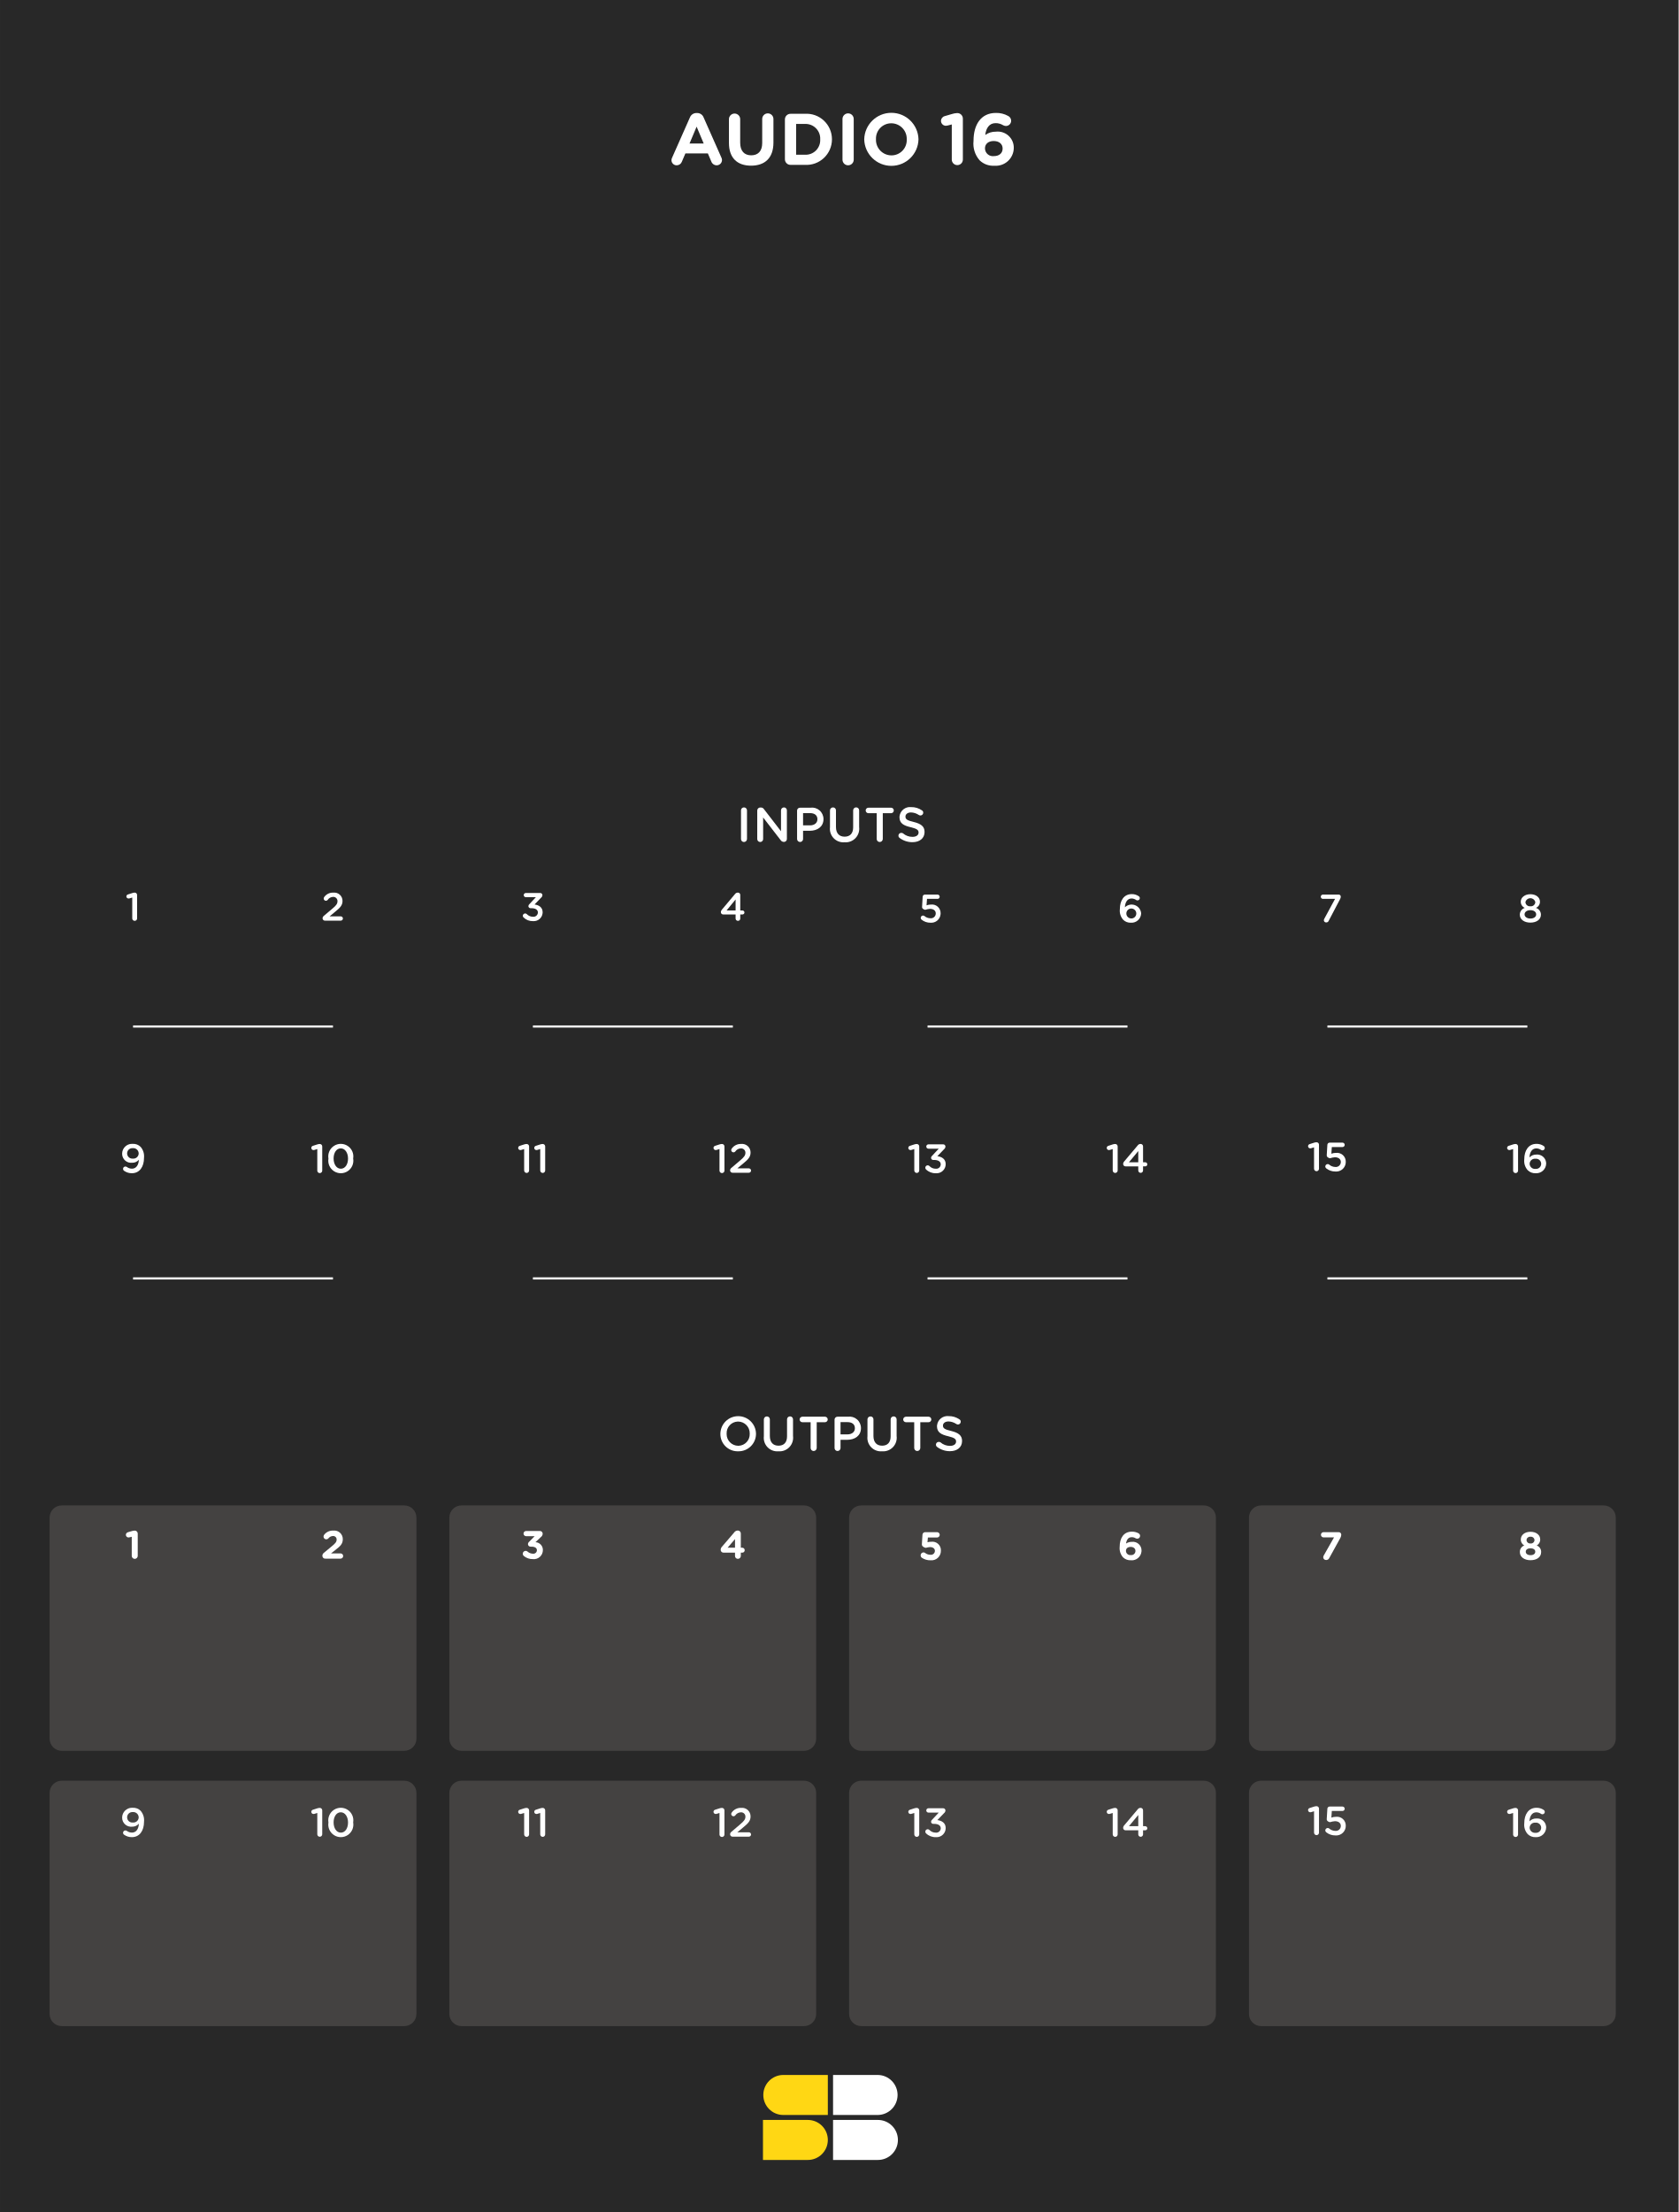
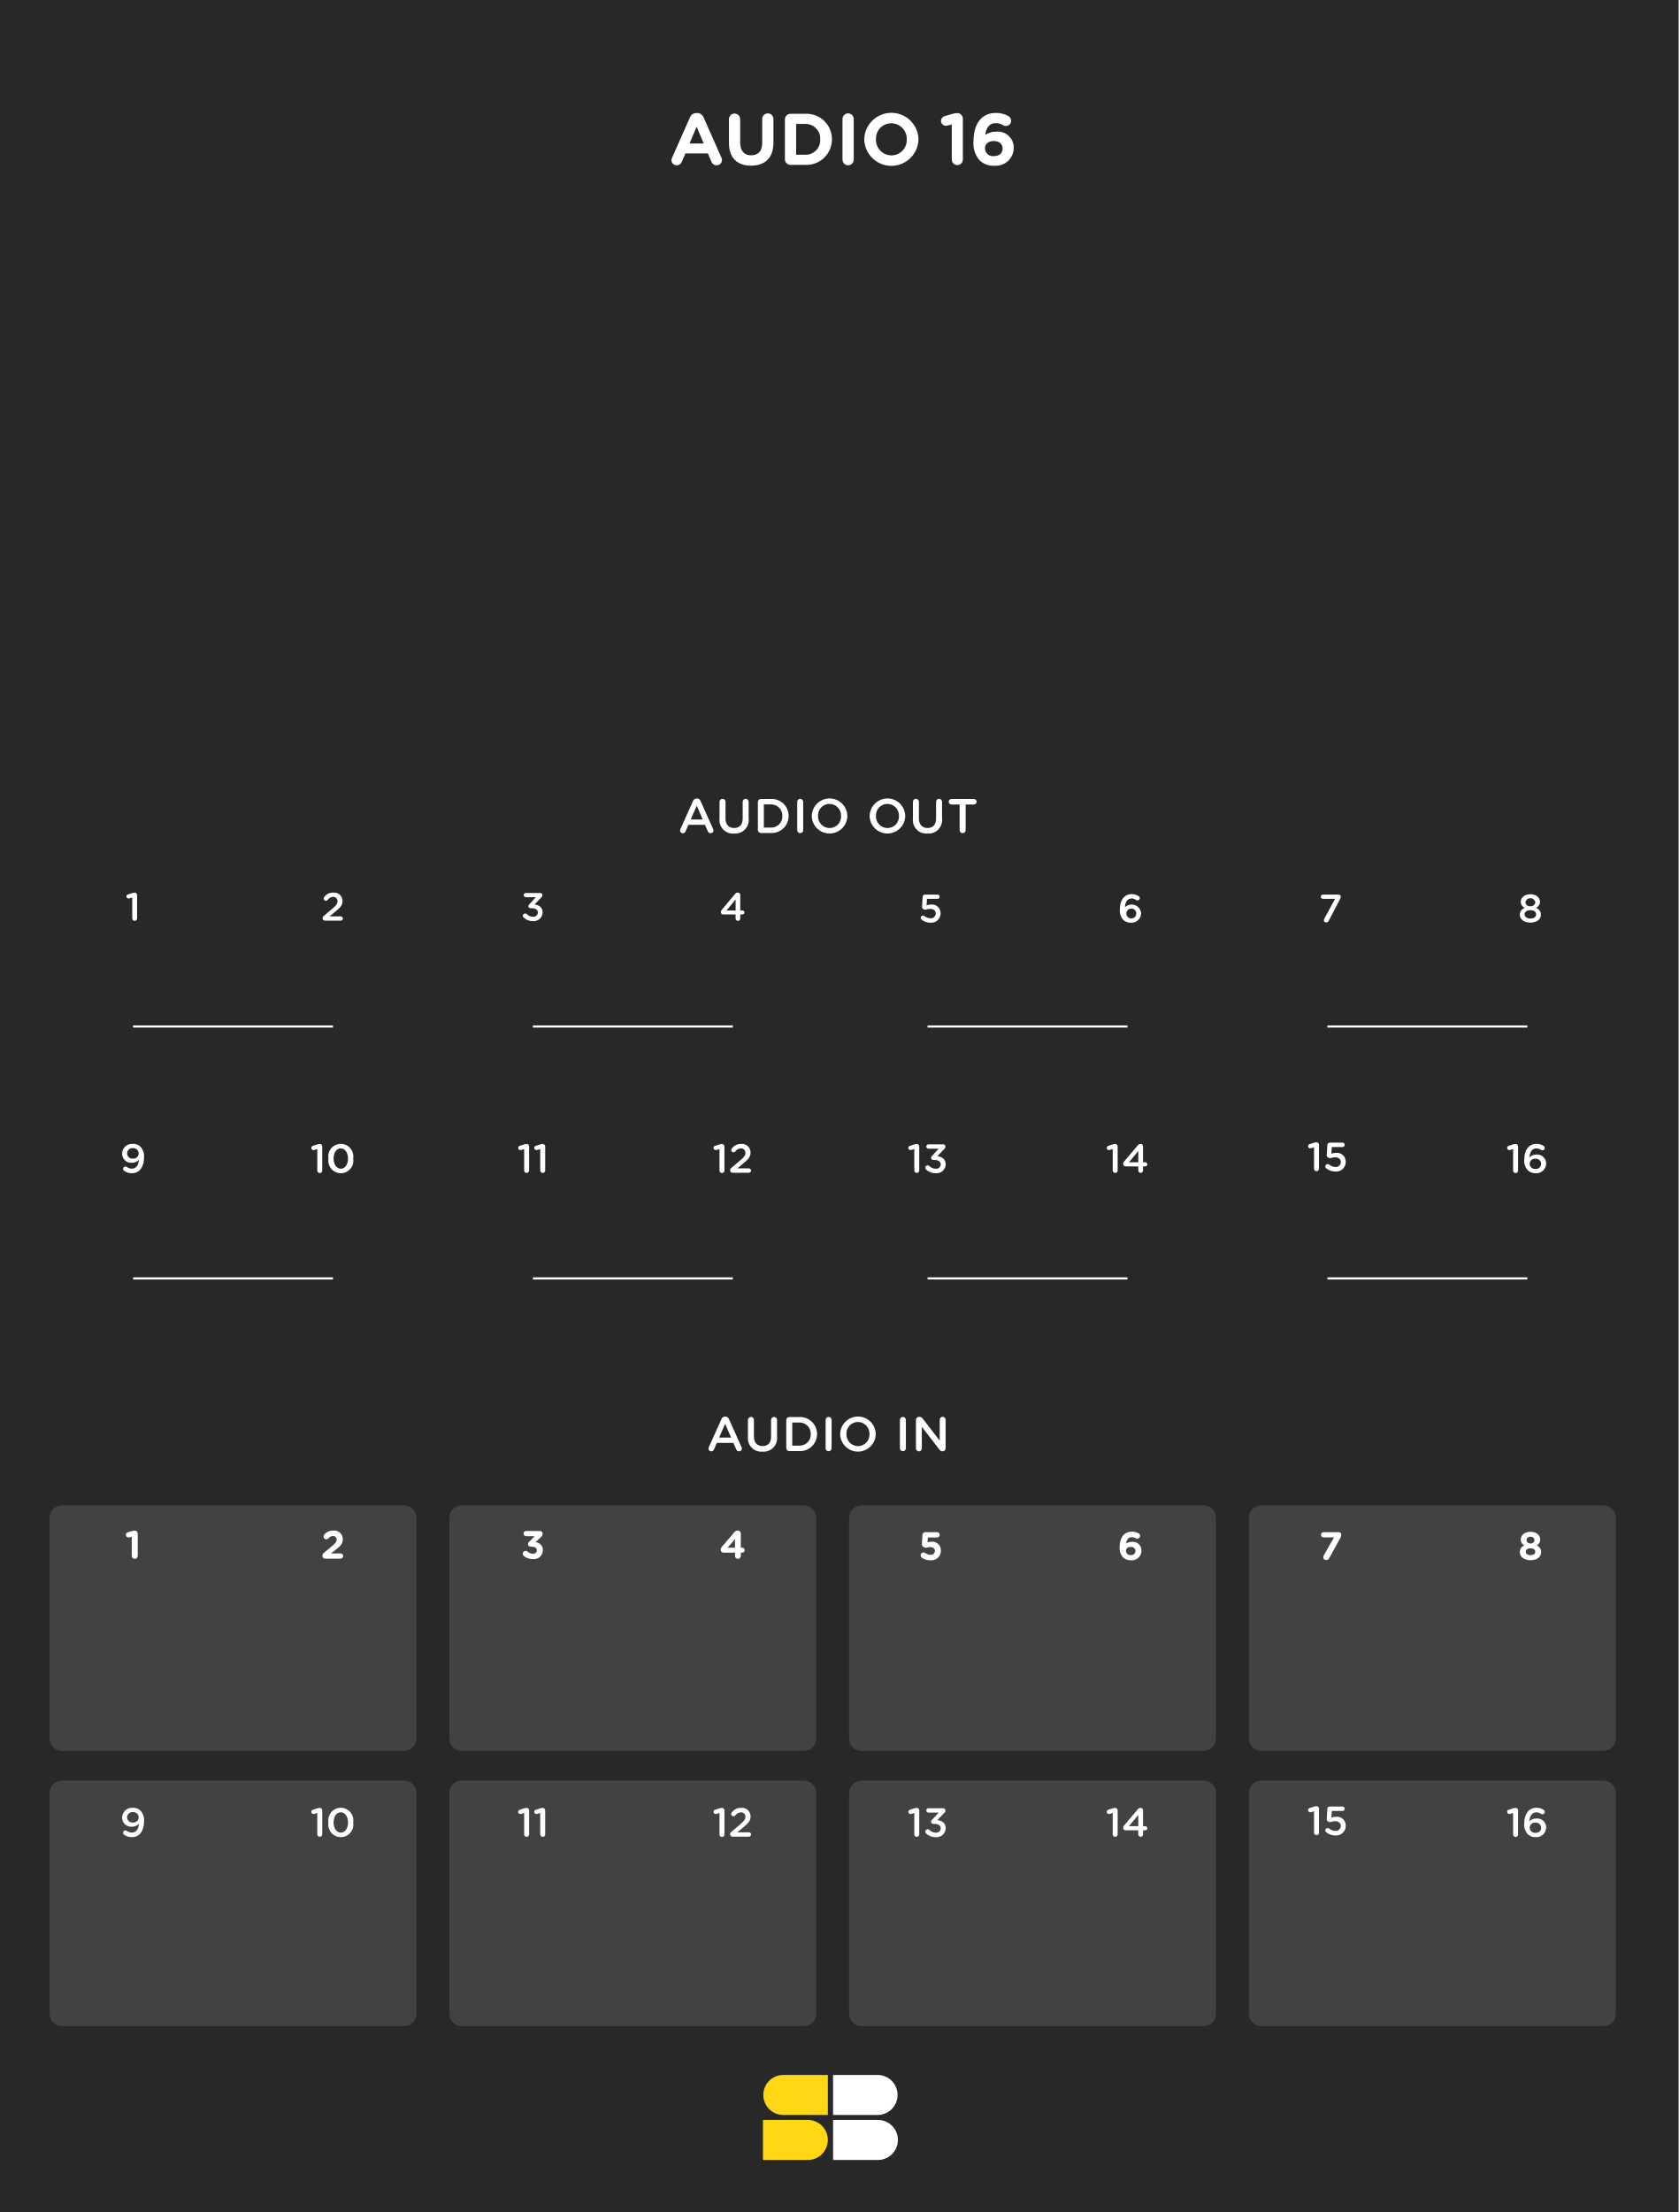
<svg xmlns="http://www.w3.org/2000/svg" id="svg48736" width="97.391mm" height="128.313mm" viewBox="0 0 276.068 363.723">
  <path id="path40442" d="M0,0H276.068V363.723H0Z" transform="translate(0 0.00001)" style="fill: #282828" />
-   <rect x="205.412" y="247.539" width="60.328" height="40.351" rx="2" ry="2" style="fill: #444241" />
-   <rect x="139.649" y="247.539" width="60.328" height="40.351" rx="2" ry="2" style="fill: #444241" />
-   <rect x="73.903" y="247.539" width="60.328" height="40.351" rx="2" ry="2" style="fill: #444241" />
-   <rect x="8.158" y="247.539" width="60.328" height="40.351" rx="2" ry="2" style="fill: #444241" />
-   <rect x="205.412" y="292.805" width="60.328" height="40.351" rx="2" ry="2" style="fill: #444241" />
-   <rect x="139.649" y="292.805" width="60.328" height="40.351" rx="2" ry="2" style="fill: #444241" />
-   <rect x="73.903" y="292.805" width="60.328" height="40.351" rx="2" ry="2" style="fill: #444241" />
-   <rect x="8.158" y="292.805" width="60.328" height="40.351" rx="2" ry="2" style="fill: #444241" />
+   <rect x="205.412" y="247.539" width="60.328" height="40.351" rx="2" style="fill: #444241" />
+   <rect x="139.649" y="247.539" width="60.328" height="40.351" rx="2" style="fill: #444241" />
+   <rect x="73.903" y="247.539" width="60.328" height="40.351" rx="2" style="fill: #444241" />
+   <rect x="8.158" y="247.539" width="60.328" height="40.351" rx="2" style="fill: #444241" />
+   <rect x="205.412" y="292.805" width="60.328" height="40.351" rx="2" style="fill: #444241" />
+   <rect x="139.649" y="292.805" width="60.328" height="40.351" rx="2" style="fill: #444241" />
+   <rect x="73.903" y="292.805" width="60.328" height="40.351" rx="2" style="fill: #444241" />
+   <rect x="8.158" y="292.805" width="60.328" height="40.351" rx="2" style="fill: #444241" />
  <path id="path44500" d="M87.645,210.211h32.883" transform="translate(0 0.00001)" style="fill: none;stroke: #fff;stroke-miterlimit: 10;stroke-width: 0.353px" />
  <path id="path44502" d="M21.883,210.211H54.762" transform="translate(0 0.00001)" style="fill: none;stroke: #fff;stroke-miterlimit: 10;stroke-width: 0.353px" />
  <path id="path44504" d="M87.645,168.789h32.883" transform="translate(0 0.00001)" style="fill: none;stroke: #fff;stroke-miterlimit: 10;stroke-width: 0.353px" />
  <path id="path44506" d="M21.883,168.789H54.762" transform="translate(0 0.00001)" style="fill: none;stroke: #fff;stroke-miterlimit: 10;stroke-width: 0.353px" />
  <path id="path44500-2" d="M218.311,210.211h32.883" transform="translate(0 0.00001)" style="fill: none;stroke: #fff;stroke-miterlimit: 10;stroke-width: 0.353px" />
  <path id="path44502-2" d="M152.55,210.211h32.879" transform="translate(0 0.00001)" style="fill: none;stroke: #fff;stroke-miterlimit: 10;stroke-width: 0.353px" />
  <path id="path44504-2" d="M218.311,168.789h32.883" transform="translate(0 0.00001)" style="fill: none;stroke: #fff;stroke-miterlimit: 10;stroke-width: 0.353px" />
  <path id="path44506-2" d="M152.55,168.789h32.879" transform="translate(0 0.00001)" style="fill: none;stroke: #fff;stroke-miterlimit: 10;stroke-width: 0.353px" />
  <path id="path48212" d="M153.041,256.561a1.553,1.553,0,0,0,1.703-1.578v-.017a1.401,1.401,0,0,0-1.594-1.453,2.216,2.216,0,0,0-.609.078l.063-.781h1.531a.438.438,0,0,0,0-.875H152.15a.444.444,0,0,0-.437.422l-.094,1.547a.431.431,0,0,0,.187.406.797.797,0,0,0,.453.203,3.651,3.651,0,0,1,.687-.125c.484,0,.812.234.812.625a.651.651,0,0,1-.734.641,1.411,1.411,0,0,1-.875-.297.394.394,0,0,0-.266-.094.474.474,0,0,0-.469.479l0.0.006a.497.497,0,0,0,.187.391,2.452,2.452,0,0,0,1.437.422Z" transform="translate(0 0.00001)" style="fill: #fff" />
  <path id="path48208" d="M186.008,256.561a1.605,1.605,0,0,0,1.729-1.47q.004-.054.005-.108v-.017a1.422,1.422,0,0,0-1.594-1.438,1.684,1.684,0,0,0-.953.281c.078-.594.359-1.047.922-1.047a1.171,1.171,0,0,1,.672.187.657.657,0,0,0,.25.062.467.467,0,0,0,.469-.453.494.494,0,0,0-.266-.438,2.171,2.171,0,0,0-1.094-.266c-1.359,0-2,1.078-2,2.484v.014a2.267,2.267,0,0,0,.547,1.719,1.733,1.733,0,0,0,1.312.484Zm-.031-.859a.705.705,0,0,1-.791-.606q-.004-.033-.006-.066v-.014c0-.391.281-.656.781-.656.484,0,.781.281.781.656v.014a.677.677,0,0,1-.766.672Z" transform="translate(0 0.00001)" style="fill: #fff" />
  <path id="path48204" d="M217.621,256.077a.467.467,0,0,0,.493.439l.023-.002a.537.537,0,0,0,.484-.328l1.828-3.313a1.208,1.208,0,0,0,.141-.484.411.411,0,0,0-.453-.453H217.668a.43.43,0,0,0-.016.859q.008 0.0.016,0h1.734l-1.687,2.969a.8.8,0,0,0-.094.313Z" transform="translate(0 0.00001)" style="fill: #fff" />
  <path id="path48200" d="M251.716,256.546c1.016,0,1.75-.484,1.75-1.344a1.112,1.112,0,0,0-.734-1.078,1.068,1.068,0,0,0,.578-1c0-.703-.625-1.25-1.594-1.25s-1.594.547-1.594,1.25a1.068,1.068,0,0,0,.578,1,1.099,1.099,0,0,0-.734,1.094v.017c0,.797.75,1.313,1.75,1.313Zm0-2.75a.597.597,0,0,1-.654-.533l-.002-.029v-.017a.585.585,0,0,1,.632-.534l.025.003a.595.595,0,0,1,.655.529l.002.017a.587.587,0,0,1-.608.566q-.024-.001-.049-.004Zm0,1.922c-.5,0-.781-.25-.781-.563v-.017c0-.344.328-.547.781-.547s.781.203.781.547v.017C252.497,255.483,252.216,255.718,251.716,255.718Z" transform="translate(0 0.00001)" style="fill: #fff" />
  <path id="path48148" d="M21.667,255.836a.492.492,0,0,0,.984,0v-3.672a.487.487,0,0,0-.484-.484h-.014a1.947,1.947,0,0,0-.469.078l-.641.188a.464.464,0,0,0-.344.438.434.434,0,0,0,.437.422.781.781,0,0,0,.187-.031l.344-.078Z" transform="translate(0 0.00001)" style="fill: #fff" />
  <path id="path48144" d="M53.019,255.821a.47.47,0,0,0,.531.469h2.469a.43.43,0,0,0,.016-.859q-.008-0-.016,0H54.441l.734-.578c.812-.625,1.203-1,1.203-1.766v-.016a1.397,1.397,0,0,0-1.562-1.391,1.785,1.785,0,0,0-1.484.656.496.496,0,0,0-.125.312.457.457,0,0,0,.445.469l.008 0a.449.449,0,0,0,.344-.156.971.971,0,0,1,.75-.391.562.562,0,0,1,.609.594c0,.375-.219.625-.797,1.094l-1.281,1.062a.602.602,0,0,0-.266.5Z" transform="translate(0 0.00001)" style="fill: #fff" />
  <path id="path48140" d="M87.643,256.367A1.482,1.482,0,0,0,89.284,254.883v-.016a1.265,1.265,0,0,0-1.219-1.281l.891-.844a.705.705,0,0,0,.297-.562.454.454,0,0,0-.468-.44l-.032.002H86.534a.434.434,0,0,0-.437.422.447.447,0,0,0,.437.437h1.391l-.875.891a.56.56,0,0,0-.219.406.42.42,0,0,0,.418.422h.16c.562,0,.891.219.891.578v.016a.573.573,0,0,1-.641.562,1.322,1.322,0,0,1-.891-.344.477.477,0,0,0-.312-.125.487.487,0,0,0-.484.484.495.495,0,0,0,.172.359,2.257,2.257,0,0,0,1.5.516Z" transform="translate(0 0.00001)" style="fill: #fff" />
  <path id="path48136" d="M120.884,255.852a.46.46,0,0,0,.452.469q.009 0.0.017,0a.474.474,0,0,0,.484-.463l0-.006v-.547h.234a.394.394,0,0,0,.406-.381q0-.012,0-.025a.403.403,0,0,0-.4-.406h-.24v-2.344a.487.487,0,0,0-.484-.484.74.74,0,0,0-.625.344l-1.969,2.297a.758.758,0,0,0-.234.547.461.461,0,0,0,.468.454l.016-.001h1.875Zm-1.219-1.359,1.219-1.422v1.422Z" transform="translate(0 0.00001)" style="fill: #fff" />
-   <path id="path48084" d="M121.397,238.639a2.866,2.866,0,0,0,2.937-2.793q.001-.049.001-.098v-.016a2.93,2.93,0,0,0-5.859.016v.016a2.84,2.84,0,0,0,2.803,2.876q.059.001.119-.001Zm.014-.906a1.922,1.922,0,0,1-1.907-1.936l.001-.049v-.016a1.9,1.9,0,0,1,1.813-1.982q.039-.002.078-.002a1.926,1.926,0,0,1,1.908,1.943l-.001.057v.016a1.895,1.895,0,0,1-1.821,1.967Q121.447,237.732,121.412,237.732Z" transform="translate(0 0.00001)" style="fill: #fff" />
-   <path id="path48076" d="M128.019,238.639a2.236,2.236,0,0,0,2.406-2.516V233.389a.492.492,0,0,0-.984,0v2.781c0,1.031-.531,1.547-1.406,1.547s-1.422-.547-1.422-1.594V233.389a.477.477,0,0,0-.47-.484q-.007-0-.015,0a.49.49,0,0,0-.5.481l-0.0.004v2.781a2.217,2.217,0,0,0,2.391,2.469Z" transform="translate(0 0.00001)" style="fill: #fff" />
-   <path id="path48080" d="M133.321,238.092a.494.494,0,0,0,.487.5q.006 0.0.013,0a.503.503,0,0,0,.5-.5v-4.234h1.359a.453.453,0,0,0,0-.906h-3.719a.453.453,0,0,0,0,.906h1.359Z" transform="translate(0 0.00001)" style="fill: #fff" />
-   <path id="path48072" d="M137.255,238.092a.492.492,0,1,0,.984.015q0-.008,0-.015V236.748H139.349c1.234,0,2.25-.656,2.25-1.922v-.016a1.883,1.883,0,0,0-2.141-1.859h-1.703a.481.481,0,0,0-.5.461q-0.0.012-0.0.023Zm.984-2.234v-2.016h1.141c.734,0,1.219.344,1.219,1v.016c0,.578-.469,1-1.219,1Z" transform="translate(0 0.00001)" style="fill: #fff" />
-   <path id="path48068" d="M145.058,238.639a2.236,2.236,0,0,0,2.406-2.516V233.389a.492.492,0,0,0-.984,0v2.781c0,1.031-.531,1.547-1.406,1.547s-1.422-.547-1.422-1.594V233.389a.477.477,0,0,0-.469-.484q-.008-0-.015,0a.49.49,0,0,0-.5.481l-0.0.004v2.781a2.217,2.217,0,0,0,2.391,2.469Z" transform="translate(0 0.00001)" style="fill: #fff" />
-   <path id="path48064" d="M150.357,238.092a.494.494,0,0,0,.487.5c.004 0.0.009 0.0.013,0a.503.503,0,0,0,.5-.5v-4.234H152.716a.453.453,0,0,0,0-.906h-3.719a.453.453,0,1,0,0,.906h1.359Z" transform="translate(0 0.00001)" style="fill: #fff" />
-   <path id="path48060" d="M156.226,238.623c1.172,0,2-.625,2-1.672v-.016c0-.922-.609-1.344-1.797-1.641-1.078-.25-1.344-.453-1.344-.875v-.016c0-.375.344-.672.922-.672a2.447,2.447,0,0,1,1.281.422.484.484,0,0,0,.266.078.453.453,0,0,0,.453-.453.423.423,0,0,0-.219-.391,2.991,2.991,0,0,0-1.766-.531,1.728,1.728,0,0,0-1.913,1.521q-.006.052-.009.104v.016c0,1.031.672,1.391,1.875,1.672,1.031.25,1.266.469,1.266.859v.016c0,.422-.391.703-1,.703a2.355,2.355,0,0,1-1.562-.578.483.483,0,0,0-.297-.078.453.453,0,0,0-.453.453.466.466,0,0,0,.187.375,3.461,3.461,0,0,0,2.109.703Z" transform="translate(0 0.00001)" style="fill: #fff" />
  <path id="path48056" d="M153.025,151.724a1.537,1.537,0,0,0,1.666-1.396q.007-.075.006-.151a1.414,1.414,0,0,0-1.594-1.438,1.973,1.973,0,0,0-.719.125l.078-1.062h1.703a.352.352,0,1,0,.015-.703q-.008-0-.015,0h-2.062a.363.363,0,0,0-.359.359l-.094,1.641a.34.34,0,0,0,.156.344.591.591,0,0,0,.375.156,3.001,3.001,0,0,1,.781-.156c.547,0,.937.281.937.75v.016a.796.796,0,0,1-.891.781,1.523,1.523,0,0,1-.984-.375.38.38,0,0,0-.459.605l.006.005a2.264,2.264,0,0,0,1.453.5Z" transform="translate(0 0.00001)" style="fill: #fff" />
  <path id="path48040" d="M53.052,151.008a.383.383,0,0,0,.389.377l.033-.002h2.578a.352.352,0,0,0,.016-.703q-.008-0-.016,0H54.208l.937-.781c.813-.656,1.187-1.047,1.187-1.766a1.362,1.362,0,0,0-1.5-1.359,1.757,1.757,0,0,0-1.516.734.421.421,0,0,0-.078.234.367.367,0,0,0,.359.375h.001a.396.396,0,0,0,.281-.125,1.106,1.106,0,0,1,.891-.516.685.685,0,0,1,.734.719c0,.406-.219.703-.844,1.219l-1.406,1.188a.517.517,0,0,0-.203.406Z" transform="translate(0 0.00001)" style="fill: #fff" />
  <path id="path48036" d="M185.99,151.723a1.577,1.577,0,0,0,1.684-1.461q.003-.043.004-.085v-.016a1.574,1.574,0,0,0-2.672-.969c.031-.828.422-1.453,1.094-1.453a1.309,1.309,0,0,1,.781.266.432.432,0,0,0,.203.047.367.367,0,0,0,.375-.359l0-.001a.371.371,0,0,0-.203-.344,1.956,1.956,0,0,0-1.125-.328c-1.297,0-1.953,1.078-1.953,2.469v.016a2.223,2.223,0,0,0,.547,1.734A1.671,1.671,0,0,0,185.99,151.723ZM185.976,151.02a.818.818,0,1,1,.901-.899q.004.035.005.071v.016a.816.816,0,0,1-.906.813Z" transform="translate(0 0.00001)" style="fill: #fff" />
  <path id="path47996" d="M87.651,151.461a1.458,1.458,0,0,0,1.587-1.315q.006-.061.006-.122v-.016c0-.844-.641-1.188-1.328-1.281l1.062-1.109a.589.589,0,0,0,.234-.438.365.365,0,0,0-.382-.346l-.024.002H86.479a.344.344,0,0,0,0,.688h1.656l-1.062,1.141a.453.453,0,0,0-.172.328.347.347,0,0,0,.344.344h.172c.625,0,1.047.25,1.047.703v.016a.724.724,0,0,1-.755.691l-.042-.003a1.391,1.391,0,0,1-1.031-.437.377.377,0,0,0-.266-.109.408.408,0,0,0-.391.391.38.38,0,0,0,.141.281,2.107,2.107,0,0,0,1.531.594Z" transform="translate(0 0.00001)" style="fill: #fff" />
  <path id="path47992" d="M217.727,151.317a.366.366,0,0,0,.37.362c.012-0.0.024-.001.036-.002a.41.41,0,0,0,.391-.266l1.875-3.578a.732.732,0,0,0,.109-.375.329.329,0,0,0-.359-.359h-2.547a.352.352,0,1,0-.016.703c.005 0.0.01 0.0.016,0h1.969l-1.766,3.266a.575.575,0,0,0-.078.25Z" transform="translate(0 0.00001)" style="fill: #fff" />
  <path id="path47964" d="M120.98,151.039a.374.374,0,0,0,.373.375q.009,0,.018-0a.361.361,0,0,0,.375-.346q.001-.014,0-.029v-.672h.359a.328.328,0,1,0,.003-.656h-.362v-2.562a.37.37,0,0,0-.365-.375h-.01a.569.569,0,0,0-.5.25l-2.141,2.547a.632.632,0,0,0-.172.422.374.374,0,0,0,.372.375q.009 0.0.018-0h2.031Zm-1.484-1.328,1.484-1.813v1.813Z" transform="translate(0 0.00001)" style="fill: #fff" />
-   <path id="path47924" d="M121.87,137.951a.481.481,0,0,0,.461.5q.012 0.0.023 0a.494.494,0,0,0,.5-.487c0-.004,0-.009,0-.013v-4.703a.49.49,0,0,0-.496-.484l-.004 0a.477.477,0,0,0-.484.47c-0.0.005-0.0.01,0,.015Z" transform="translate(0 0.00001)" style="fill: #fff" />
-   <path id="path47920" d="M124.54,137.966a.484.484,0,0,0,.969.003v-3.549l2.875,3.719a.639.639,0,0,0,.516.297h.047a.474.474,0,0,0,.469-.478l-0-.006V133.248a.477.477,0,0,0-.469-.484c-.005-0-.01-0-.015,0a.487.487,0,0,0-.484.484v3.438l-2.797-3.625a.585.585,0,0,0-.516-.281h-.094a.49.49,0,0,0-.5.481l-0.0.004Z" transform="translate(0 0.00001)" style="fill: #fff" />
-   <path id="path47908" d="M131.092,137.951a.492.492,0,1,0,.984.015q0-.008,0-.015v-1.344h1.109c1.234,0,2.25-.656,2.25-1.922v-.016a1.883,1.883,0,0,0-2.141-1.859h-1.703a.481.481,0,0,0-.5.461q-0.0.012-0.0.023Zm.984-2.234v-2.016h1.141c.734,0,1.219.344,1.219,1v.016c0,.578-.469,1-1.219,1Z" transform="translate(0 0.00001)" style="fill: #fff" />
-   <path id="path47912" d="M138.893,138.498a2.236,2.236,0,0,0,2.406-2.516v-2.734a.492.492,0,0,0-.984,0V136.029c0,1.031-.531,1.547-1.406,1.547s-1.422-.547-1.422-1.594v-2.734a.477.477,0,0,0-.469-.484c-.005-0-.01-0-.015,0a.49.49,0,0,0-.5.481l-0.0.004V136.029a2.217,2.217,0,0,0,2.391,2.469Z" transform="translate(0 0.00001)" style="fill: #fff" />
-   <path id="path47916" d="M144.187,137.951a.494.494,0,0,0,.487.5c.004 0.0.009 0.0.013,0a.503.503,0,0,0,.5-.5v-4.234h1.359a.453.453,0,0,0,0-.906h-3.719a.453.453,0,0,0,0,.906h1.359Z" transform="translate(0 0.00001)" style="fill: #fff" />
-   <path id="path47904" d="M150.058,138.482c1.172,0,2-.625,2-1.672v-.016c0-.922-.609-1.344-1.797-1.641-1.078-.25-1.344-.453-1.344-.875v-.016c0-.375.344-.672.922-.672a2.447,2.447,0,0,1,1.281.422.484.484,0,0,0,.266.078.453.453,0,0,0,.453-.453.422.422,0,0,0-.219-.391,2.991,2.991,0,0,0-1.766-.531,1.728,1.728,0,0,0-1.913,1.521q-.006.052-.009.104v.016c0,1.031.672,1.391,1.875,1.672,1.031.25,1.266.469,1.266.859v.016c0,.422-.391.703-1,.703a2.355,2.355,0,0,1-1.562-.578.482.482,0,0,0-.297-.078.453.453,0,0,0-.453.453.466.466,0,0,0,.187.375,3.461,3.461,0,0,0,2.109.703Z" transform="translate(0 0.00001)" style="fill: #fff" />
  <path id="path47900" d="M21.75,151.024a.397.397,0,0,0,.391.391.391.391,0,0,0,.406-.375q0-.008 0-.016v-3.859a.391.391,0,0,0-.39-.391l-.016 0a1.326,1.326,0,0,0-.391.078l-.688.219a.35.35,0,0,0-.281.344.359.359,0,0,0,.359.328.482.482,0,0,0,.141-.016l.469-.141Z" transform="translate(0 0.00001)" style="fill: #fff" />
  <path id="path47574" d="M251.693,151.709c1,0,1.734-.5,1.734-1.312v-.016a1.163,1.163,0,0,0-.813-1.094,1.096,1.096,0,0,0,.656-1.016v-.016c0-.703-.672-1.219-1.578-1.219s-1.578.531-1.578,1.219v.016a1.096,1.096,0,0,0,.656,1.016,1.167,1.167,0,0,0-.812,1.109v.016c0,.781.734,1.297,1.734,1.297Zm0-2.688a.728.728,0,0,1-.809-.636l-.003-.036V148.334a.836.836,0,0,1,1.625,0v.016a.728.728,0,0,1-.776.675Zm0,2.016c-.594,0-.953-.312-.953-.672v-.016c0-.422.422-.688.953-.688.547,0,.953.266.953.688v.016C252.646,150.74,252.287,151.037,251.693,151.037Z" transform="translate(0 0.00001)" style="fill: #fff" />
  <path d="M20.426,192.529a.391.391,0,0,1-.187-.341.376.376,0,0,1,.378-.373l.008 0a.43.43,0,0,1,.227.066,1.402,1.402,0,0,0,.854.287c.687,0,1.1-.606,1.127-1.467a1.374,1.374,0,0,1-1.094.493,1.48,1.48,0,0,1-1.653-1.48v-.013a1.623,1.623,0,0,1,1.628-1.618q.056 0.0.112.004a1.7,1.7,0,0,1,1.3.493,2.365,2.365,0,0,1,.56,1.781v.013c0,1.501-.74,2.541-2,2.541A2.144,2.144,0,0,1,20.426,192.529Zm2.38-2.861v-.013a.882.882,0,0,0-.898-.865q-.038.001-.075.005a.858.858,0,0,0-.924.785q-.003.041-.003.082v.013a.853.853,0,0,0,.954.834.862.862,0,0,0,.943-.774Q22.806,189.702,22.807,189.668Z" transform="translate(0 0.00001)" style="fill: #fff" />
  <g>
    <path d="M52.182,188.942l-.48.146a.583.583,0,0,1-.147.021.355.355,0,0,1-.086-.7l.707-.227a1.417,1.417,0,0,1,.4-.073h.013a.4.4,0,0,1,.407.392q0.0.007,0,.014V192.462a.407.407,0,1,1-.813.004v-3.525Z" transform="translate(0 0.00001)" style="fill: #fff" />
    <path d="M54.017,190.516v-.014a2.063,2.063,0,1,1,4.068-.014v.014a2.063,2.063,0,1,1-4.068.014Zm3.221,0v-.014c0-.92-.473-1.674-1.193-1.674s-1.18.733-1.18,1.66v.014c0,.92.467,1.674,1.193,1.674C56.785,192.176,57.238,191.429,57.238,190.516Z" transform="translate(0 0.00001)" style="fill: #fff" />
  </g>
  <g>
    <path d="M86.205,188.942l-.479.146a.587.587,0,0,1-.147.021.355.355,0,0,1-.086-.7l.706-.227a1.417,1.417,0,0,1,.4-.073h.014a.399.399,0,0,1,.406.392q0.0.007,0,.014V192.462a.404.404,0,0,1-.4.407h-.006a.408.408,0,0,1-.407-.407Z" transform="translate(0 0.00001)" style="fill: #fff" />
    <path d="M88.848,188.942l-.479.146a.587.587,0,0,1-.147.021.355.355,0,0,1-.086-.7l.706-.227a1.417,1.417,0,0,1,.4-.073h.014a.399.399,0,0,1,.406.392q0.0.007,0,.014V192.462a.404.404,0,0,1-.4.407h-.006a.408.408,0,0,1-.407-.407Z" transform="translate(0 0.00001)" style="fill: #fff" />
  </g>
  <g>
    <path d="M118.331,188.942l-.48.146a.579.579,0,0,1-.146.021.361.361,0,0,1-.36-.347.357.357,0,0,1,.273-.354l.707-.227a1.417,1.417,0,0,1,.4-.073h.013a.4.4,0,0,1,.407.393q0.0.007,0,.013V192.462a.407.407,0,1,1-.813.002V192.462Z" transform="translate(0 0.00001)" style="fill: #fff" />
    <path d="M120.286,192.042l1.434-1.22c.641-.54.874-.841.874-1.261a.7.7,0,0,0-.754-.727,1.141,1.141,0,0,0-.92.52.378.378,0,0,1-.66-.246.408.408,0,0,1,.094-.254,1.807,1.807,0,0,1,1.547-.753,1.397,1.397,0,0,1,1.54,1.394v.014c0,.733-.387,1.133-1.214,1.807l-.96.8h1.894a.36.36,0,0,1,0,.721h-2.646a.394.394,0,0,1-.44-.387A.51.51,0,0,1,120.286,192.042Z" transform="translate(0 0.00001)" style="fill: #fff" />
  </g>
  <g>
    <path d="M150.369,188.942l-.48.146a.587.587,0,0,1-.147.021.355.355,0,0,1-.086-.7l.706-.227a1.417,1.417,0,0,1,.4-.073h.014a.399.399,0,0,1,.406.392q0.0.007,0,.014V192.462a.404.404,0,0,1-.4.407h-.006a.408.408,0,0,1-.407-.407Z" transform="translate(0 0.00001)" style="fill: #fff" />
    <path d="M152.318,192.309a.394.394,0,1,1,.533-.58,1.419,1.419,0,0,0,1.061.447.731.731,0,0,0,.803-.65q.003-.028.004-.057v-.014c0-.46-.42-.72-1.073-.72h-.167a.356.356,0,0,1-.354-.354.464.464,0,0,1,.174-.333l1.094-1.167h-1.694a.357.357,0,1,1-.004-.714h2.392a.367.367,0,0,1,.404.325l.002.035a.593.593,0,0,1-.233.446l-1.1,1.141c.706.087,1.373.446,1.373,1.307v.014a1.495,1.495,0,0,1-1.503,1.487q-.066-0-.131-.006A2.185,2.185,0,0,1,152.318,192.309Z" transform="translate(0 0.00001)" style="fill: #fff" />
  </g>
  <g>
    <path d="M183.003,188.942l-.479.146a.587.587,0,0,1-.147.021.355.355,0,0,1-.086-.7l.706-.227a1.417,1.417,0,0,1,.4-.073h.014a.399.399,0,0,1,.406.392q0.0.007,0,.014V192.462a.404.404,0,0,1-.4.407h-.006a.408.408,0,0,1-.407-.407Z" transform="translate(0 0.00001)" style="fill: #fff" />
    <path d="M187.206,191.789h-2.087a.386.386,0,0,1-.4-.371q-0-.008-0-.016a.644.644,0,0,1,.18-.434l2.194-2.601a.579.579,0,0,1,.5-.267.396.396,0,0,1,.4.391l0,.002v2.62h.359a.338.338,0,0,1,.341.335v.005a.332.332,0,0,1-.331.334l-.01-0h-.359v.693a.394.394,0,0,1-.787,0Zm0-.674v-1.847l-1.534,1.847Z" transform="translate(0 0.00001)" style="fill: #fff" />
  </g>
  <g>
    <path d="M216.115,188.658l-.479.146a.588.588,0,0,1-.147.021.355.355,0,0,1-.086-.7l.706-.227a1.416,1.416,0,0,1,.4-.073h.014a.399.399,0,0,1,.406.392c0.0.005 0.0.009,0,.014v3.947a.404.404,0,0,1-.4.407h-.006a.408.408,0,0,1-.407-.407Z" transform="translate(0 0.00001)" style="fill: #fff" />
    <path d="M218.131,192.126a.405.405,0,0,1-.166-.32.399.399,0,0,1,.393-.394.357.357,0,0,1,.24.08,1.57,1.57,0,0,0,1.014.394.817.817,0,0,0,.907-.807v-.014c0-.48-.4-.773-.967-.773a3.178,3.178,0,0,0-.801.16.644.644,0,0,1-.387-.16.391.391,0,0,1-.16-.36l.101-1.68a.375.375,0,0,1,.373-.367h2.114a.37.37,0,0,1,.366.367.364.364,0,0,1-.366.359h-1.754l-.073,1.094a1.983,1.983,0,0,1,.74-.133,1.442,1.442,0,0,1,1.627,1.467v.013a1.57,1.57,0,0,1-1.553,1.587q-.077.001-.154-.006A2.37,2.37,0,0,1,218.131,192.126Z" transform="translate(0 0.00001)" style="fill: #fff" />
  </g>
  <g>
    <path d="M248.855,188.942l-.48.146a.58.58,0,0,1-.146.021.361.361,0,0,1-.36-.347.357.357,0,0,1,.273-.354l.707-.227a1.417,1.417,0,0,1,.4-.073h.013a.4.4,0,0,1,.407.393c0.0.004 0.0.009,0,.013V192.462a.407.407,0,1,1-.813.002V192.462Z" transform="translate(0 0.00001)" style="fill: #fff" />
    <path d="M251.257,192.422a2.287,2.287,0,0,1-.567-1.78v-.013c0-1.428.681-2.541,2.001-2.541a2.027,2.027,0,0,1,1.167.334.39.39,0,0,1-.187.733.441.441,0,0,1-.207-.061,1.363,1.363,0,0,0-.8-.26c-.694,0-1.081.627-1.121,1.48a1.493,1.493,0,0,1,1.121-.467,1.477,1.477,0,0,1,1.619,1.32q.007.073.008.147v.014a1.62,1.62,0,0,1-1.65,1.591q-.042-.001-.085-.004A1.737,1.737,0,0,1,251.257,192.422Zm2.214-1.06v-.014a.85.85,0,0,0-.88-.819q-.037.001-.074.006a.859.859,0,0,0-.942.767q-.003.027-.004.054v.014a.872.872,0,0,0,.905.838q.031-.001.062-.005a.844.844,0,0,0,.934-.84Z" transform="translate(0 0.00001)" style="fill: #fff" />
  </g>
  <path d="M20.426,301.698a.391.391,0,0,1-.187-.341.376.376,0,0,1,.379-.373l.008 0a.43.43,0,0,1,.227.066,1.402,1.402,0,0,0,.854.287c.687,0,1.1-.606,1.127-1.467a1.374,1.374,0,0,1-1.094.493,1.48,1.48,0,0,1-1.653-1.48v-.013a1.624,1.624,0,0,1,1.628-1.618q.056 0.0.112.004a1.7,1.7,0,0,1,1.3.493,2.365,2.365,0,0,1,.56,1.781v.013c0,1.501-.74,2.541-2,2.541A2.144,2.144,0,0,1,20.426,301.698Zm2.38-2.861v-.013a.882.882,0,0,0-.898-.865q-.038.001-.075.005a.858.858,0,0,0-.924.785q-.003.041-.003.082v.013a.853.853,0,0,0,.954.834.862.862,0,0,0,.943-.774Q22.806,298.87,22.807,298.837Z" transform="translate(0 0.00001)" style="fill: #fff" />
  <g>
    <path d="M52.182,298.11l-.48.146a.584.584,0,0,1-.147.021.355.355,0,0,1-.086-.7l.707-.227a1.416,1.416,0,0,1,.4-.073h.013a.4.4,0,0,1,.407.392c0.0.005 0.0.009,0,.014v3.947a.407.407,0,0,1-.813.004v-3.525Z" transform="translate(0 0.00001)" style="fill: #fff" />
    <path d="M54.017,299.684v-.014a2.063,2.063,0,1,1,4.068-.014v.014a2.063,2.063,0,1,1-4.068.014Zm3.221,0v-.014c0-.92-.473-1.674-1.193-1.674s-1.18.733-1.18,1.66v.014c0,.92.467,1.674,1.193,1.674C56.785,301.345,57.238,300.598,57.238,299.684Z" transform="translate(0 0.00001)" style="fill: #fff" />
  </g>
  <g>
    <path d="M86.205,298.11l-.479.146a.587.587,0,0,1-.147.021.355.355,0,0,1-.086-.7l.706-.227a1.416,1.416,0,0,1,.4-.073h.014a.399.399,0,0,1,.406.392q0.0.007,0,.014v3.947a.404.404,0,0,1-.4.407h-.006a.408.408,0,0,1-.407-.407Z" transform="translate(0 0.00001)" style="fill: #fff" />
    <path d="M88.848,298.11l-.479.146a.587.587,0,0,1-.147.021.355.355,0,0,1-.086-.7l.706-.227a1.416,1.416,0,0,1,.4-.073h.014a.399.399,0,0,1,.406.392q0.0.007,0,.014v3.947a.404.404,0,0,1-.4.407h-.006a.408.408,0,0,1-.407-.407Z" transform="translate(0 0.00001)" style="fill: #fff" />
  </g>
  <g>
    <path d="M118.331,298.11l-.48.146a.58.58,0,0,1-.146.021.361.361,0,0,1-.36-.347.357.357,0,0,1,.273-.354l.707-.227a1.416,1.416,0,0,1,.4-.073h.013a.4.4,0,0,1,.407.393c0.0.004 0.0.009,0,.013v3.947a.407.407,0,1,1-.813.002v-.002Z" transform="translate(0 0.00001)" style="fill: #fff" />
    <path d="M120.286,301.211l1.434-1.22c.641-.54.874-.841.874-1.261a.7.7,0,0,0-.754-.727,1.141,1.141,0,0,0-.92.52.378.378,0,0,1-.66-.246.408.408,0,0,1,.094-.254,1.807,1.807,0,0,1,1.547-.753,1.397,1.397,0,0,1,1.54,1.394v.014c0,.733-.387,1.133-1.214,1.807l-.96.8h1.894a.36.36,0,0,1,0,.721h-2.646a.394.394,0,0,1-.44-.387A.51.51,0,0,1,120.286,301.211Z" transform="translate(0 0.00001)" style="fill: #fff" />
  </g>
  <g>
    <path d="M150.369,298.11l-.48.146a.587.587,0,0,1-.147.021.355.355,0,0,1-.086-.7l.706-.227a1.416,1.416,0,0,1,.4-.073h.014a.399.399,0,0,1,.406.392q0.0.007,0,.014v3.947a.404.404,0,0,1-.4.407h-.006a.408.408,0,0,1-.407-.407Z" transform="translate(0 0.00001)" style="fill: #fff" />
    <path d="M152.318,301.477a.394.394,0,1,1,.533-.58,1.419,1.419,0,0,0,1.061.447.731.731,0,0,0,.803-.65q.003-.028.004-.057v-.014c0-.46-.42-.72-1.073-.72h-.167a.356.356,0,0,1-.354-.354.464.464,0,0,1,.174-.333l1.094-1.167h-1.694a.357.357,0,0,1-.004-.714h2.392a.367.367,0,0,1,.404.325l.002.035a.593.593,0,0,1-.233.446l-1.1,1.141c.706.087,1.373.446,1.373,1.307v.014a1.495,1.495,0,0,1-1.503,1.487q-.066-0-.131-.006A2.185,2.185,0,0,1,152.318,301.477Z" transform="translate(0 0.00001)" style="fill: #fff" />
  </g>
  <g>
    <path d="M183.003,298.11l-.479.146a.587.587,0,0,1-.147.021.355.355,0,0,1-.086-.7l.706-.227a1.416,1.416,0,0,1,.4-.073h.014a.399.399,0,0,1,.406.392q0.0.007,0,.014v3.947a.404.404,0,0,1-.4.407h-.006a.408.408,0,0,1-.407-.407Z" transform="translate(0 0.00001)" style="fill: #fff" />
    <path d="M187.206,300.958h-2.087a.386.386,0,0,1-.4-.371q-0-.008-0-.016a.644.644,0,0,1,.18-.434l2.194-2.601a.579.579,0,0,1,.5-.267.396.396,0,0,1,.4.391l0,.002V300.284h.359a.338.338,0,0,1,.341.335v.005a.332.332,0,0,1-.331.334l-.01-0h-.359v.693a.394.394,0,0,1-.787,0Zm0-.674v-1.847l-1.534,1.847Z" transform="translate(0 0.00001)" style="fill: #fff" />
  </g>
  <g>
    <path d="M216.115,297.827l-.479.146a.587.587,0,0,1-.147.021.355.355,0,0,1-.086-.7l.706-.227a1.416,1.416,0,0,1,.4-.073h.014a.399.399,0,0,1,.406.392q0.0.007,0,.014v3.947a.404.404,0,0,1-.4.407h-.006a.408.408,0,0,1-.407-.407Z" transform="translate(0 0.00001)" style="fill: #fff" />
    <path d="M218.131,301.295a.405.405,0,0,1-.166-.32.399.399,0,0,1,.393-.394.357.357,0,0,1,.24.08,1.57,1.57,0,0,0,1.014.394.817.817,0,0,0,.907-.807v-.014c0-.48-.4-.773-.967-.773a3.179,3.179,0,0,0-.801.16.644.644,0,0,1-.387-.16.391.391,0,0,1-.16-.36l.101-1.68a.375.375,0,0,1,.373-.367h2.114a.37.37,0,0,1,.366.367.364.364,0,0,1-.366.359h-1.754l-.073,1.094a1.983,1.983,0,0,1,.74-.133,1.442,1.442,0,0,1,1.627,1.467v.013a1.57,1.57,0,0,1-1.553,1.587q-.077.001-.154-.006A2.37,2.37,0,0,1,218.131,301.295Z" transform="translate(0 0.00001)" style="fill: #fff" />
  </g>
  <g>
    <path d="M248.855,298.11l-.48.146a.58.58,0,0,1-.146.021.361.361,0,0,1-.36-.347.357.357,0,0,1,.273-.354l.707-.227a1.416,1.416,0,0,1,.4-.073h.013a.4.4,0,0,1,.407.393c0.0.004 0.0.009,0,.013v3.947a.407.407,0,1,1-.813.002v-.002Z" transform="translate(0 0.00001)" style="fill: #fff" />
    <path d="M251.257,301.591a2.287,2.287,0,0,1-.567-1.78v-.013c0-1.428.681-2.541,2.001-2.541a2.027,2.027,0,0,1,1.167.334.39.39,0,0,1-.187.733.441.441,0,0,1-.207-.061,1.363,1.363,0,0,0-.8-.26c-.694,0-1.081.627-1.121,1.48a1.493,1.493,0,0,1,1.121-.467,1.477,1.477,0,0,1,1.619,1.32q.007.073.008.147v.014a1.62,1.62,0,0,1-1.65,1.591q-.042-.001-.085-.004A1.737,1.737,0,0,1,251.257,301.591Zm2.214-1.06v-.014a.85.85,0,0,0-.88-.819q-.037.001-.074.006a.859.859,0,0,0-.942.767q-.003.027-.004.054v.014a.872.872,0,0,0,.905.838q.031-.001.062-.005a.844.844,0,0,0,.934-.84Z" transform="translate(0 0.00001)" style="fill: #fff" />
  </g>
  <g>
    <path d="M110.54,25.922l2.927-6.608a1.141,1.141,0,0,1,1.079-.731h.108a1.125,1.125,0,0,1,1.067.731l2.927,6.608a.908.908,0,0,1,.096.372.875.875,0,0,1-.875.887.94.94,0,0,1-.888-.635l-.563-1.319h-3.694l-.588,1.379a.907.907,0,0,1-.852.576.85.85,0,0,1-.852-.863A.981.981,0,0,1,110.54,25.922Zm5.193-2.327-1.164-2.771-1.163,2.771Z" transform="translate(0 0.00001)" style="fill: #fff" />
    <path d="M119.887,23.511v-3.946a.924.924,0,0,1,1.847,0v3.898c0,1.367.684,2.075,1.811,2.075s1.811-.684,1.811-2.015v-3.958a.923.923,0,1,1,1.847,0V23.451c0,2.543-1.427,3.79-3.682,3.79C121.267,27.241,119.887,25.982,119.887,23.511Z" transform="translate(0 0.00001)" style="fill: #fff" />
    <path d="M129.091,19.637a.916.916,0,0,1,.923-.924h2.351a4.185,4.185,0,0,1,4.462,4.174v.024a4.203,4.203,0,0,1-4.462,4.198h-2.351a.916.916,0,0,1-.923-.923Zm3.274,5.805a2.393,2.393,0,0,0,2.531-2.507v-.024a2.411,2.411,0,0,0-2.531-2.531h-1.427V25.442Z" transform="translate(0 0.00001)" style="fill: #fff" />
    <path d="M138.56,19.565a.923.923,0,1,1,1.847,0v6.692a.923.923,0,1,1-1.847,0Z" transform="translate(0 0.00001)" style="fill: #fff" />
    <path d="M142.136,22.935v-.024a4.463,4.463,0,0,1,8.923-.024v.024a4.463,4.463,0,0,1-8.923.024Zm6.992,0v-.024a2.551,2.551,0,0,0-2.543-2.639,2.511,2.511,0,0,0-2.519,2.615v.024a2.551,2.551,0,0,0,2.543,2.639A2.511,2.511,0,0,0,149.128,22.935Z" transform="translate(0 0.00001)" style="fill: #fff" />
    <path d="M156.534,20.464l-.647.168a1.509,1.509,0,0,1-.324.048.809.809,0,0,1-.804-.792.818.818,0,0,1,.612-.792l1.188-.348a3.288,3.288,0,0,1,.863-.156h.023a.911.911,0,0,1,.912.911v6.765a.912.912,0,0,1-1.823,0Z" transform="translate(0 0.00001)" style="fill: #fff" />
    <path d="M161.107,26.354a4.149,4.149,0,0,1-.996-3.179V23.151c0-2.59,1.176-4.582,3.683-4.582a3.948,3.948,0,0,1,2.026.504.877.877,0,0,1,.479.791.86.86,0,0,1-.875.852,1.006,1.006,0,0,1-.456-.132,2.321,2.321,0,0,0-1.235-.336c-1.043,0-1.571.84-1.691,1.943a2.906,2.906,0,0,1,1.739-.54,2.64,2.64,0,0,1,2.95,2.674v.024a2.961,2.961,0,0,1-3.202,2.902A3.183,3.183,0,0,1,161.107,26.354Zm3.789-1.919v-.024c0-.708-.552-1.223-1.463-1.223s-1.439.504-1.439,1.211v.024A1.297,1.297,0,0,0,163.458,25.67C164.369,25.67,164.896,25.154,164.896,24.435Z" transform="translate(0 0.00001)" style="fill: #fff" />
  </g>
  <path d="M128.77,341.19h0a3.29,3.29,0,0,0,0,6.579h7.379v-6.579Z" transform="translate(0 0.00001)" style="fill: #ffd714" />
  <path d="M132.86,355.164h0a3.289,3.289,0,0,0,0-6.578h-7.379v6.578Z" transform="translate(0 0.00001)" style="fill: #ffd714" />
  <path d="M144.387,355.164h0a3.289,3.289,0,0,0,0-6.578h-7.378v6.578Z" transform="translate(0 0.00001)" style="fill: #fff" />
  <path d="M144.387,347.769h0a3.29,3.29,0,0,0,0-6.579h-7.378v6.579Z" transform="translate(0 0.00001)" style="fill: #fff" />
+   <g>
+     <path d="M111.906,136.333l2.079-4.638a.624.624,0,0,1,.592-.399h.048a.614.614,0,0,1,.584.399l2.079,4.638a.427.427,0,0,1,.056.208.461.461,0,0,1-.464.472.507.507,0,0,1-.479-.344l-.456-1.047h-2.719l-.472,1.079a.473.473,0,0,1-.455.312.451.451,0,0,1-.456-.456A.502.502,0,0,1,111.906,136.333Zm3.662-1.583-.983-2.263-.983,2.263Z" transform="translate(0 0.00001)" style="fill: #fff" />
+     <path d="M118.339,134.598v-2.775a.492.492,0,0,1,.983,0v2.735c0,1.04.535,1.591,1.415,1.591.872,0,1.407-.52,1.407-1.551v-2.775a.492.492,0,0,1,.983,0v2.727a2.235,2.235,0,0,1-2.406,2.511A2.206,2.206,0,0,1,118.339,134.598Z" transform="translate(0 0.00001)" style="fill: #fff" />
+     <path d="M124.643,131.871a.488.488,0,0,1,.496-.496h1.591a2.79,2.79,0,0,1,2.975,2.782v.016a2.802,2.802,0,0,1-2.975,2.798h-1.591a.488.488,0,0,1-.496-.496Zm2.087,4.206a1.824,1.824,0,0,0,1.942-1.887v-.016a1.836,1.836,0,0,0-1.942-1.903H125.626v3.806Z" transform="translate(0 0.00001)" style="fill: #fff" />
+     <path d="M131.114,131.823a.492.492,0,0,1,.983,0v4.702a.492.492,0,0,1-.983,0Z" transform="translate(0 0.00001)" style="fill: #fff" />
+     <path d="M133.506,134.19v-.016a2.927,2.927,0,0,1,5.853-.016v.016a2.927,2.927,0,0,1-5.853.016Zm4.821,0v-.016a1.918,1.918,0,0,0-1.903-1.991,1.891,1.891,0,0,0-1.887,1.975v.016a1.911,1.911,0,0,0,1.903,1.983A1.884,1.884,0,0,0,138.327,134.19Z" transform="translate(0 0.00001)" style="fill: #fff" />
+     <path d="M143.026,134.19v-.016a2.927,2.927,0,0,1,5.853-.016v.016a2.927,2.927,0,0,1-5.853.016Zm4.821,0v-.016a1.917,1.917,0,0,0-1.902-1.991,1.891,1.891,0,0,0-1.888,1.975v.016a1.911,1.911,0,0,0,1.903,1.983A1.884,1.884,0,0,0,147.848,134.19Z" transform="translate(0 0.00001)" style="fill: #fff" />
+     <path d="M150.146,134.598v-2.775a.492.492,0,0,1,.983,0v2.735c0,1.04.535,1.591,1.415,1.591.871,0,1.407-.52,1.407-1.551v-2.775a.492.492,0,0,1,.983,0v2.727a2.235,2.235,0,0,1-2.406,2.511A2.206,2.206,0,0,1,150.146,134.598Z" transform="translate(0 0.00001)" style="fill: #fff" />
+     <path d="M157.825,132.287h-1.359a.456.456,0,0,1,0-.911h3.718a.456.456,0,0,1,0,.911h-1.367v4.238a.496.496,0,0,1-.991,0Z" transform="translate(0 0.00001)" style="fill: #fff" />
+   </g>
+   <g>
+     <path d="M116.578,237.967l2.079-4.638a.623.623,0,0,1,.592-.399h.048a.613.613,0,0,1,.584.399l2.079,4.638a.424.424,0,0,1,.056.208.461.461,0,0,1-.464.472.507.507,0,0,1-.479-.344l-.456-1.048h-2.719l-.472,1.079a.473.473,0,0,1-.455.312.451.451,0,0,1-.456-.456A.5.5,0,0,1,116.578,237.967Zm3.662-1.583-.983-2.263-.983,2.263Z" transform="translate(0 0.00001)" style="fill: #fff" />
+     <path d="M123.011,236.232v-2.774a.492.492,0,0,1,.983,0v2.734c0,1.04.535,1.591,1.415,1.591.872,0,1.407-.52,1.407-1.551v-2.774a.492.492,0,0,1,.983,0v2.727a2.235,2.235,0,0,1-2.406,2.511A2.207,2.207,0,0,1,123.011,236.232Z" transform="translate(0 0.00001)" style="fill: #fff" />
+     <path d="M129.314,233.505a.488.488,0,0,1,.496-.495h1.591a2.79,2.79,0,0,1,2.975,2.782v.016a2.803,2.803,0,0,1-2.975,2.799h-1.591a.488.488,0,0,1-.496-.496Zm2.087,4.206a1.824,1.824,0,0,0,1.942-1.887v-.017a1.836,1.836,0,0,0-1.942-1.902h-1.104v3.806Z" transform="translate(0 0.00001)" style="fill: #fff" />
+     <path d="M135.786,233.457a.492.492,0,0,1,.983,0v4.701a.492.492,0,0,1-.983,0Z" transform="translate(0 0.00001)" style="fill: #fff" />
+     <path d="M138.178,235.824v-.017a2.927,2.927,0,0,1,5.853-.016v.016a2.927,2.927,0,0,1-5.853.017Zm4.821,0v-.017a1.918,1.918,0,0,0-1.903-1.991,1.891,1.891,0,0,0-1.887,1.976v.016a1.911,1.911,0,0,0,1.903,1.983A1.884,1.884,0,0,0,142.999,235.824Z" transform="translate(0 0.00001)" style="fill: #fff" />
+     <path d="M148.002,233.457a.492.492,0,0,1,.983,0v4.701a.492.492,0,0,1-.983,0Z" transform="translate(0 0.00001)" style="fill: #fff" />
+     <path d="M150.642,233.473a.493.493,0,0,1,.495-.495h.104a.619.619,0,0,1,.512.288l2.799,3.621v-3.438a.483.483,0,0,1,.967,0v4.701a.479.479,0,0,1-.479.488h-.04a.62.62,0,0,1-.512-.296l-2.878-3.727v3.55a.484.484,0,0,1-.968,0Z" transform="translate(0 0.00001)" style="fill: #fff" />
+   </g>
</svg>
